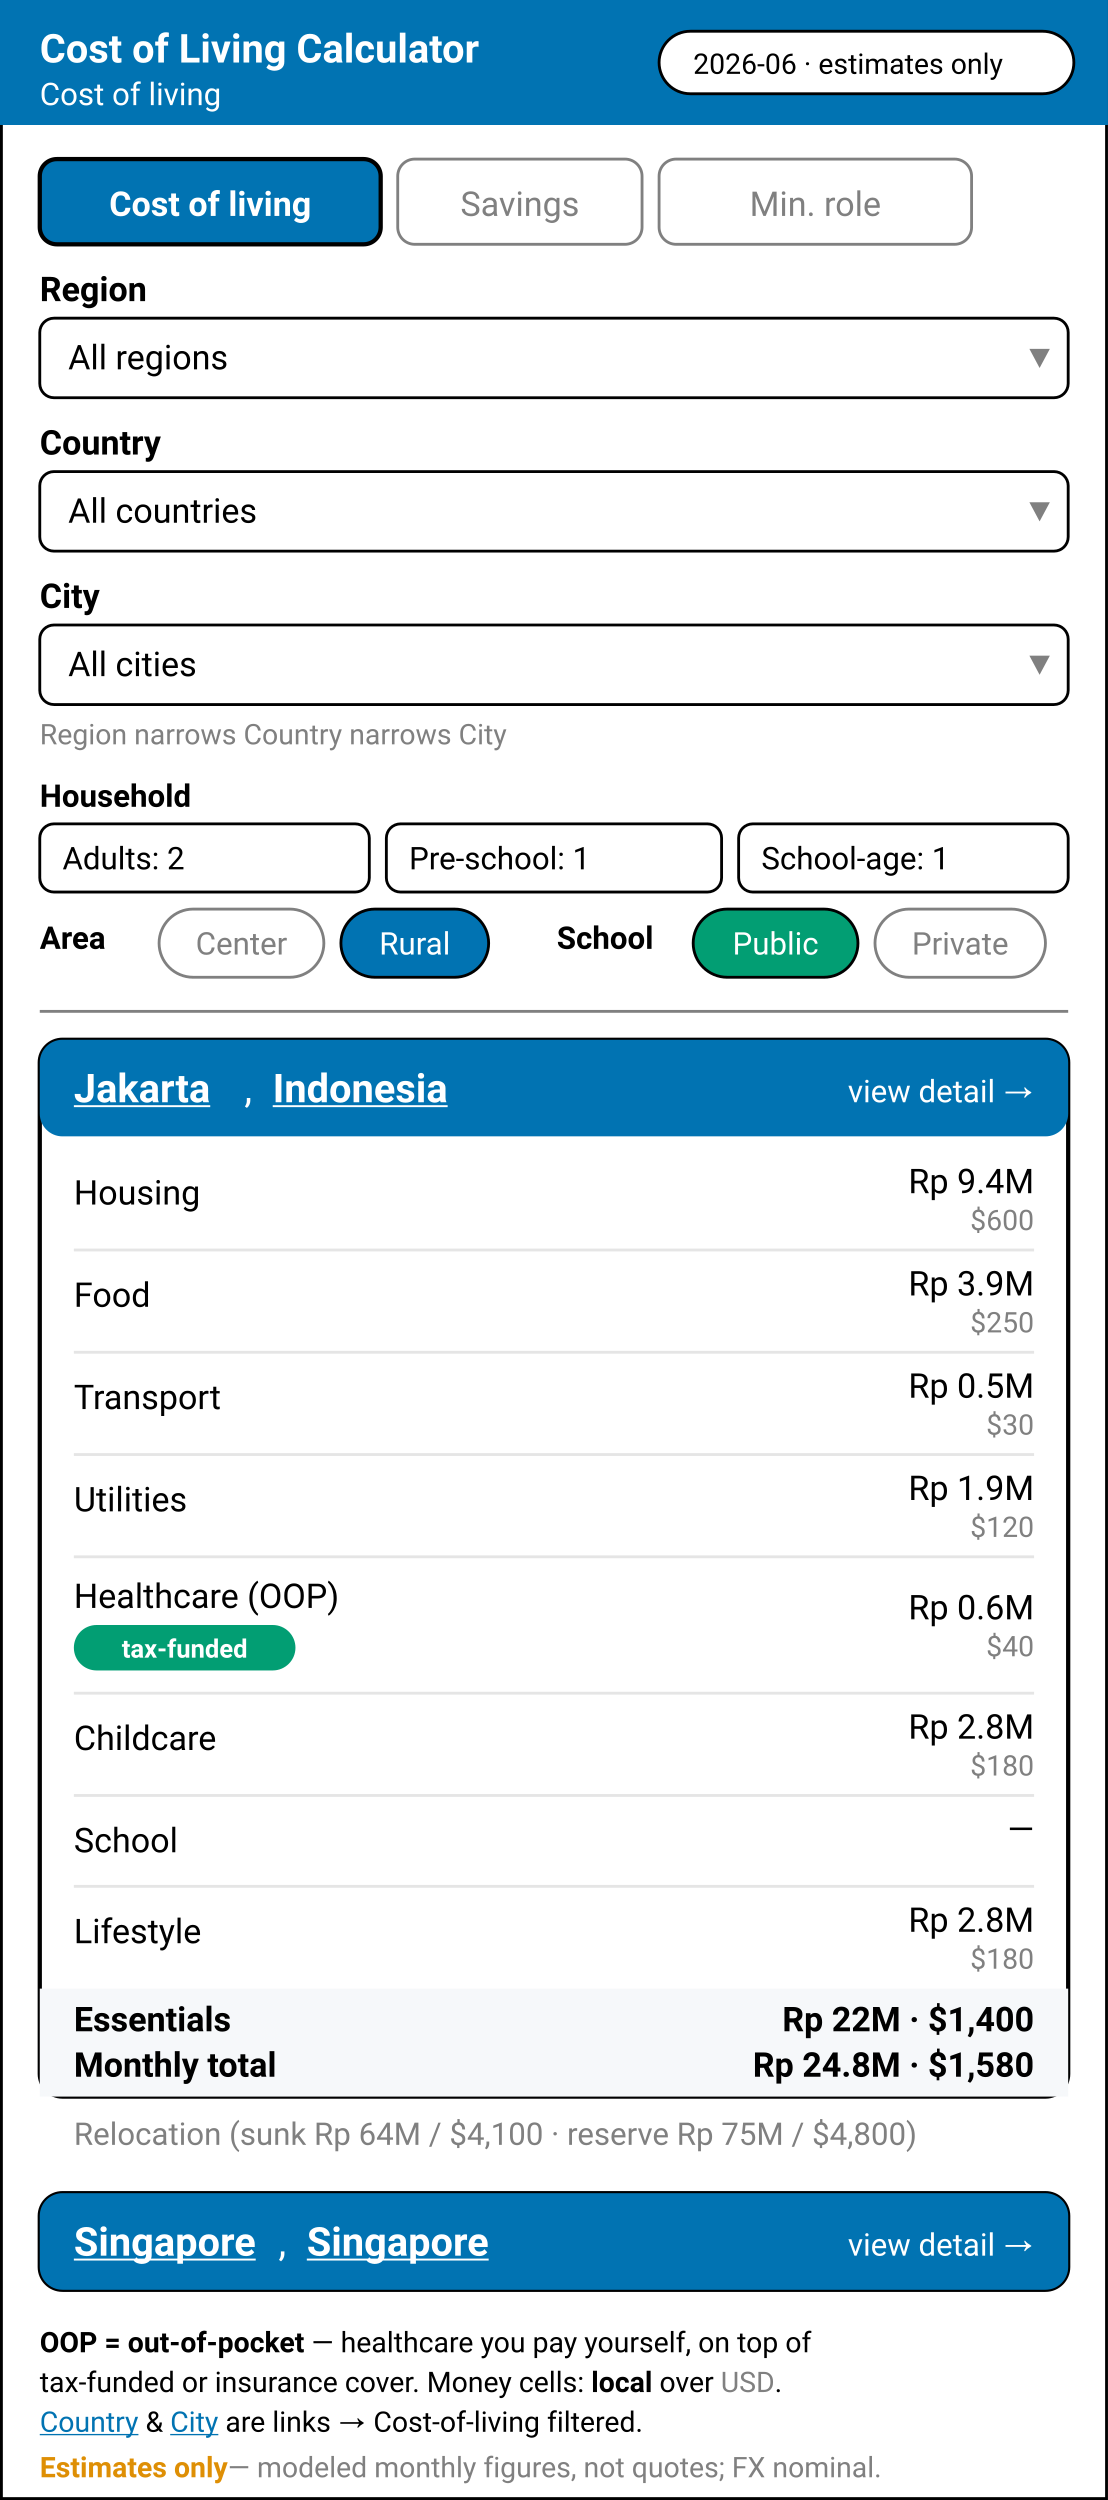
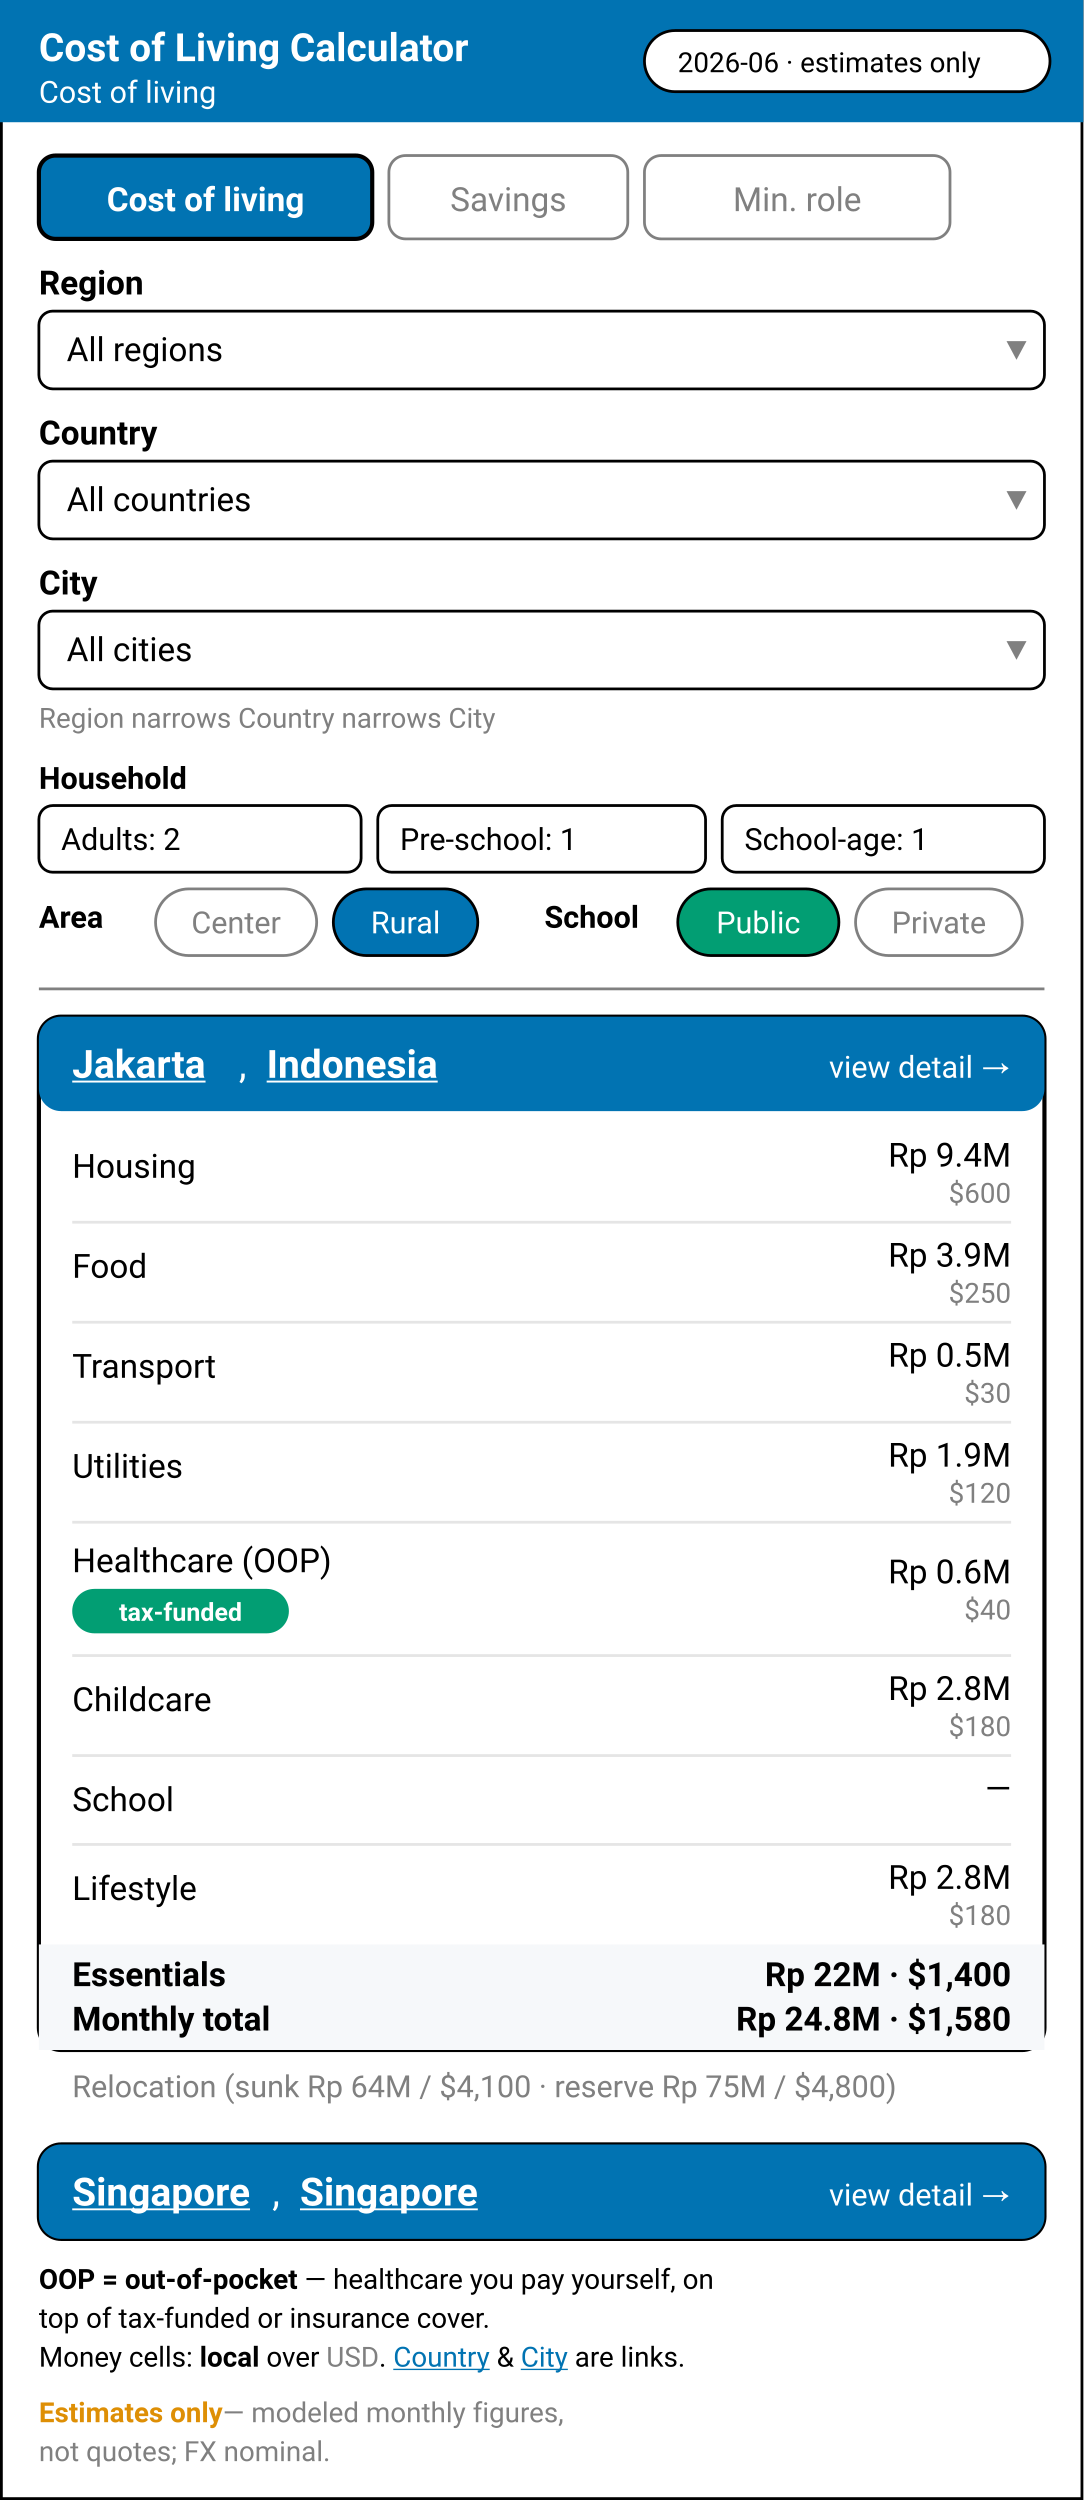
- <svg xmlns="http://www.w3.org/2000/svg" width="390" height="880" viewBox="0 0 390 880" font-family="-apple-system, Segoe UI, Roboto, Helvetica, Arial, sans-serif">
-   <rect x="0" y="0" width="390" height="880" fill="#FFFFFF" />
-   <rect x="0.5" y="0.5" width="389" height="879" fill="none" stroke="#000000" stroke-width="1" />
+ <svg xmlns="http://www.w3.org/2000/svg" width="390" height="900" viewBox="0 0 390 900" font-family="-apple-system, Segoe UI, Roboto, Helvetica, Arial, sans-serif">
+   <rect x="0" y="0" width="390" height="900" fill="#FFFFFF" />
+   <rect x="0.5" y="0.5" width="389" height="899" fill="none" stroke="#000000" stroke-width="1" />
  <rect x="0" y="0" width="390" height="44" fill="#0173B2" />
  <text x="14" y="22" font-size="14" font-weight="700" fill="#FFFFFF">Cost of Living Calculator</text>
  <text x="14" y="37" font-size="11" fill="#FFFFFF">Cost of living</text>
  <rect x="232" y="11" width="146" height="22" rx="11" fill="#FFFFFF" stroke="#000000" stroke-width="1" />
  <text x="244" y="26" font-size="10" fill="#000000">2026-06 · estimates only</text>
  <g font-size="12">
    <rect x="14" y="56" width="120" height="30" rx="6" fill="#0173B2" stroke="#000000" stroke-width="1.5" />
    <text x="74" y="76" text-anchor="middle" font-weight="700" fill="#FFFFFF">Cost of living</text>
    <rect x="140" y="56" width="86" height="30" rx="6" fill="#FFFFFF" stroke="#808080" stroke-width="1" />
    <text x="183" y="76" text-anchor="middle" fill="#808080">Savings</text>
    <rect x="232" y="56" width="110" height="30" rx="6" fill="#FFFFFF" stroke="#808080" stroke-width="1" />
    <text x="287" y="76" text-anchor="middle" fill="#808080">Min. role</text>
  </g>
  <g font-size="12">
    <text x="14" y="106" font-weight="600" fill="#000000">Region</text>
    <rect x="14" y="112" width="362" height="28" rx="5" fill="#FFFFFF" stroke="#000000" stroke-width="1" />
    <text x="24" y="130" fill="#000000">All regions</text>
    <text x="360" y="130" fill="#808080">▼</text>
    <text x="14" y="160" font-weight="600" fill="#000000">Country</text>
    <rect x="14" y="166" width="362" height="28" rx="5" fill="#FFFFFF" stroke="#000000" stroke-width="1" />
    <text x="24" y="184" fill="#000000">All countries</text>
    <text x="360" y="184" fill="#808080">▼</text>
    <text x="14" y="214" font-weight="600" fill="#000000">City</text>
    <rect x="14" y="220" width="362" height="28" rx="5" fill="#FFFFFF" stroke="#000000" stroke-width="1" />
    <text x="24" y="238" fill="#000000">All cities</text>
    <text x="360" y="238" fill="#808080">▼</text>
    <text x="14" y="262" font-size="10" fill="#808080">Region narrows Country narrows City</text>
  </g>
  <g font-size="11">
    <text x="14" y="284" font-weight="600" fill="#000000">Household</text>
    <rect x="14" y="290" width="116" height="24" rx="5" fill="#FFFFFF" stroke="#000000" stroke-width="1" />
    <text x="22" y="306" fill="#000000">Adults: 2</text>
    <rect x="136" y="290" width="118" height="24" rx="5" fill="#FFFFFF" stroke="#000000" stroke-width="1" />
    <text x="144" y="306" fill="#000000">Pre-school: 1</text>
    <rect x="260" y="290" width="116" height="24" rx="5" fill="#FFFFFF" stroke="#000000" stroke-width="1" />
    <text x="268" y="306" fill="#000000">School-age: 1</text>
    <text x="14" y="334" font-weight="600" fill="#000000">Area</text>
    <rect x="56" y="320" width="58" height="24" rx="12" fill="#FFFFFF" stroke="#808080" stroke-width="1" />
    <text x="85" y="336" text-anchor="middle" fill="#808080">Center</text>
    <rect x="120" y="320" width="52" height="24" rx="12" fill="#0173B2" stroke="#000000" stroke-width="1" />
    <text x="146" y="336" text-anchor="middle" fill="#FFFFFF">Rural</text>
    <text x="196" y="334" font-weight="600" fill="#000000">School</text>
    <rect x="244" y="320" width="58" height="24" rx="12" fill="#029E73" stroke="#000000" stroke-width="1" />
    <text x="273" y="336" text-anchor="middle" fill="#FFFFFF">Public</text>
    <rect x="308" y="320" width="60" height="24" rx="12" fill="#FFFFFF" stroke="#808080" stroke-width="1" />
    <text x="338" y="336" text-anchor="middle" fill="#808080">Private</text>
  </g>
  <line x1="14" y1="356" x2="376" y2="356" stroke="#808080" stroke-width="1" />
  <rect x="14" y="366" width="362" height="372" rx="8" fill="#FFFFFF" stroke="#000000" stroke-width="1.5" />
  <rect x="14" y="366" width="362" height="34" rx="8" fill="#0173B2" />
  <text x="26" y="388" font-size="14" font-weight="700" fill="#FFFFFF" text-decoration="underline">Jakarta</text>
  <text x="86" y="388" font-size="14" fill="#FFFFFF">, </text>
  <text x="96" y="388" font-size="14" font-weight="700" fill="#FFFFFF" text-decoration="underline">Indonesia</text>
  <text x="364" y="388" font-size="11" fill="#FFFFFF" text-anchor="end">view detail →</text>
  <g font-size="12" fill="#000000">
    <text x="26" y="424">Housing</text>
    <text x="364" y="420" text-anchor="end">Rp 9.4M</text>
    <text x="364" y="433" text-anchor="end" font-size="10" fill="#808080">$600</text>
    <line x1="26" y1="440" x2="364" y2="440" stroke="#E5E5E5" stroke-width="1" />
    <text x="26" y="460">Food</text>
    <text x="364" y="456" text-anchor="end">Rp 3.9M</text>
    <text x="364" y="469" text-anchor="end" font-size="10" fill="#808080">$250</text>
    <line x1="26" y1="476" x2="364" y2="476" stroke="#E5E5E5" stroke-width="1" />
    <text x="26" y="496">Transport</text>
    <text x="364" y="492" text-anchor="end">Rp 0.5M</text>
    <text x="364" y="505" text-anchor="end" font-size="10" fill="#808080">$30</text>
    <line x1="26" y1="512" x2="364" y2="512" stroke="#E5E5E5" stroke-width="1" />
    <text x="26" y="532">Utilities</text>
    <text x="364" y="528" text-anchor="end">Rp 1.9M</text>
    <text x="364" y="541" text-anchor="end" font-size="10" fill="#808080">$120</text>
    <line x1="26" y1="548" x2="364" y2="548" stroke="#E5E5E5" stroke-width="1" />
    <text x="26" y="566">Healthcare (OOP)</text>
    <rect x="26" y="572" width="78" height="16" rx="8" fill="#029E73" />
    <text x="65" y="583.5" font-size="9" fill="#FFFFFF" text-anchor="middle" font-weight="700">tax-funded</text>
    <text x="364" y="570" text-anchor="end">Rp 0.6M</text>
    <text x="364" y="583" text-anchor="end" font-size="10" fill="#808080">$40</text>
    <line x1="26" y1="596" x2="364" y2="596" stroke="#E5E5E5" stroke-width="1" />
    <text x="26" y="616">Childcare</text>
    <text x="364" y="612" text-anchor="end">Rp 2.8M</text>
    <text x="364" y="625" text-anchor="end" font-size="10" fill="#808080">$180</text>
    <line x1="26" y1="632" x2="364" y2="632" stroke="#E5E5E5" stroke-width="1" />
    <text x="26" y="652">School</text>
    <text x="364" y="648" text-anchor="end">—</text>
    <line x1="26" y1="664" x2="364" y2="664" stroke="#E5E5E5" stroke-width="1" />
    <text x="26" y="684">Lifestyle</text>
    <text x="364" y="680" text-anchor="end">Rp 2.8M</text>
    <text x="364" y="693" text-anchor="end" font-size="10" fill="#808080">$180</text>
  </g>
  <rect x="14" y="700" width="362" height="38" rx="0" fill="#F6F8FA" />
  <g font-size="12">
    <text x="26" y="715" fill="#000000" font-weight="700">Essentials</text>
    <text x="364" y="715" text-anchor="end" fill="#000000" font-weight="700">Rp 22M · $1,400</text>
    <text x="26" y="731" fill="#000000" font-weight="700">Monthly total</text>
    <text x="364" y="731" text-anchor="end" fill="#000000" font-weight="700">Rp 24.8M · $1,580</text>
  </g>
  <text x="26" y="755" font-size="11" fill="#808080">Relocation (sunk Rp 64M / $4,100 · reserve Rp 75M / $4,800)</text>
  <rect x="14" y="772" width="362" height="34" rx="8" fill="#F6F8FA" stroke="#000000" stroke-width="1.5" />
  <rect x="14" y="772" width="362" height="34" rx="8" fill="#0173B2" />
  <text x="26" y="794" font-size="14" font-weight="700" fill="#FFFFFF" text-decoration="underline">Singapore</text>
  <text x="98" y="794" font-size="14" fill="#FFFFFF">, </text>
  <text x="108" y="794" font-size="14" font-weight="700" fill="#FFFFFF" text-decoration="underline">Singapore</text>
  <text x="364" y="794" font-size="11" fill="#FFFFFF" text-anchor="end">view detail →</text>
  <g font-size="10">
-     <text x="14" y="828" fill="#000000">
-       <tspan font-weight="700">OOP = out-of-pocket</tspan> — healthcare you pay yourself, on top of</text>
-     <text x="14" y="842" fill="#000000">tax-funded or insurance cover. Money cells: <tspan font-weight="700">local</tspan> over <tspan fill="#808080">USD</tspan>.</text>
-     <text x="14" y="856" fill="#000000">
-       <tspan fill="#0173B2" text-decoration="underline">Country</tspan> &amp; <tspan fill="#0173B2" text-decoration="underline">City</tspan> are links → Cost-of-living filtered.</text>
-     <text x="14" y="872" fill="#DE8F05" font-weight="700">Estimates only<tspan fill="#808080" font-weight="400"> — modeled monthly figures, not quotes; FX nominal.</tspan>
+     <text x="14" y="824" fill="#000000">
+       <tspan font-weight="700">OOP = out-of-pocket</tspan> — healthcare you pay yourself, on</text>
+     <text x="14" y="838" fill="#000000">top of tax-funded or insurance cover.</text>
+     <text x="14" y="852" fill="#000000">Money cells: <tspan font-weight="700">local</tspan> over <tspan fill="#808080">USD</tspan>. <tspan fill="#0173B2" text-decoration="underline">Country</tspan> &amp; <tspan fill="#0173B2" text-decoration="underline">City</tspan> are links.</text>
+     <text x="14" y="872" fill="#DE8F05" font-weight="700">Estimates only<tspan fill="#808080" font-weight="400"> — modeled monthly figures,</tspan>
    </text>
+     <text x="14" y="886" fill="#808080">not quotes; FX nominal.</text>
  </g>
</svg>
